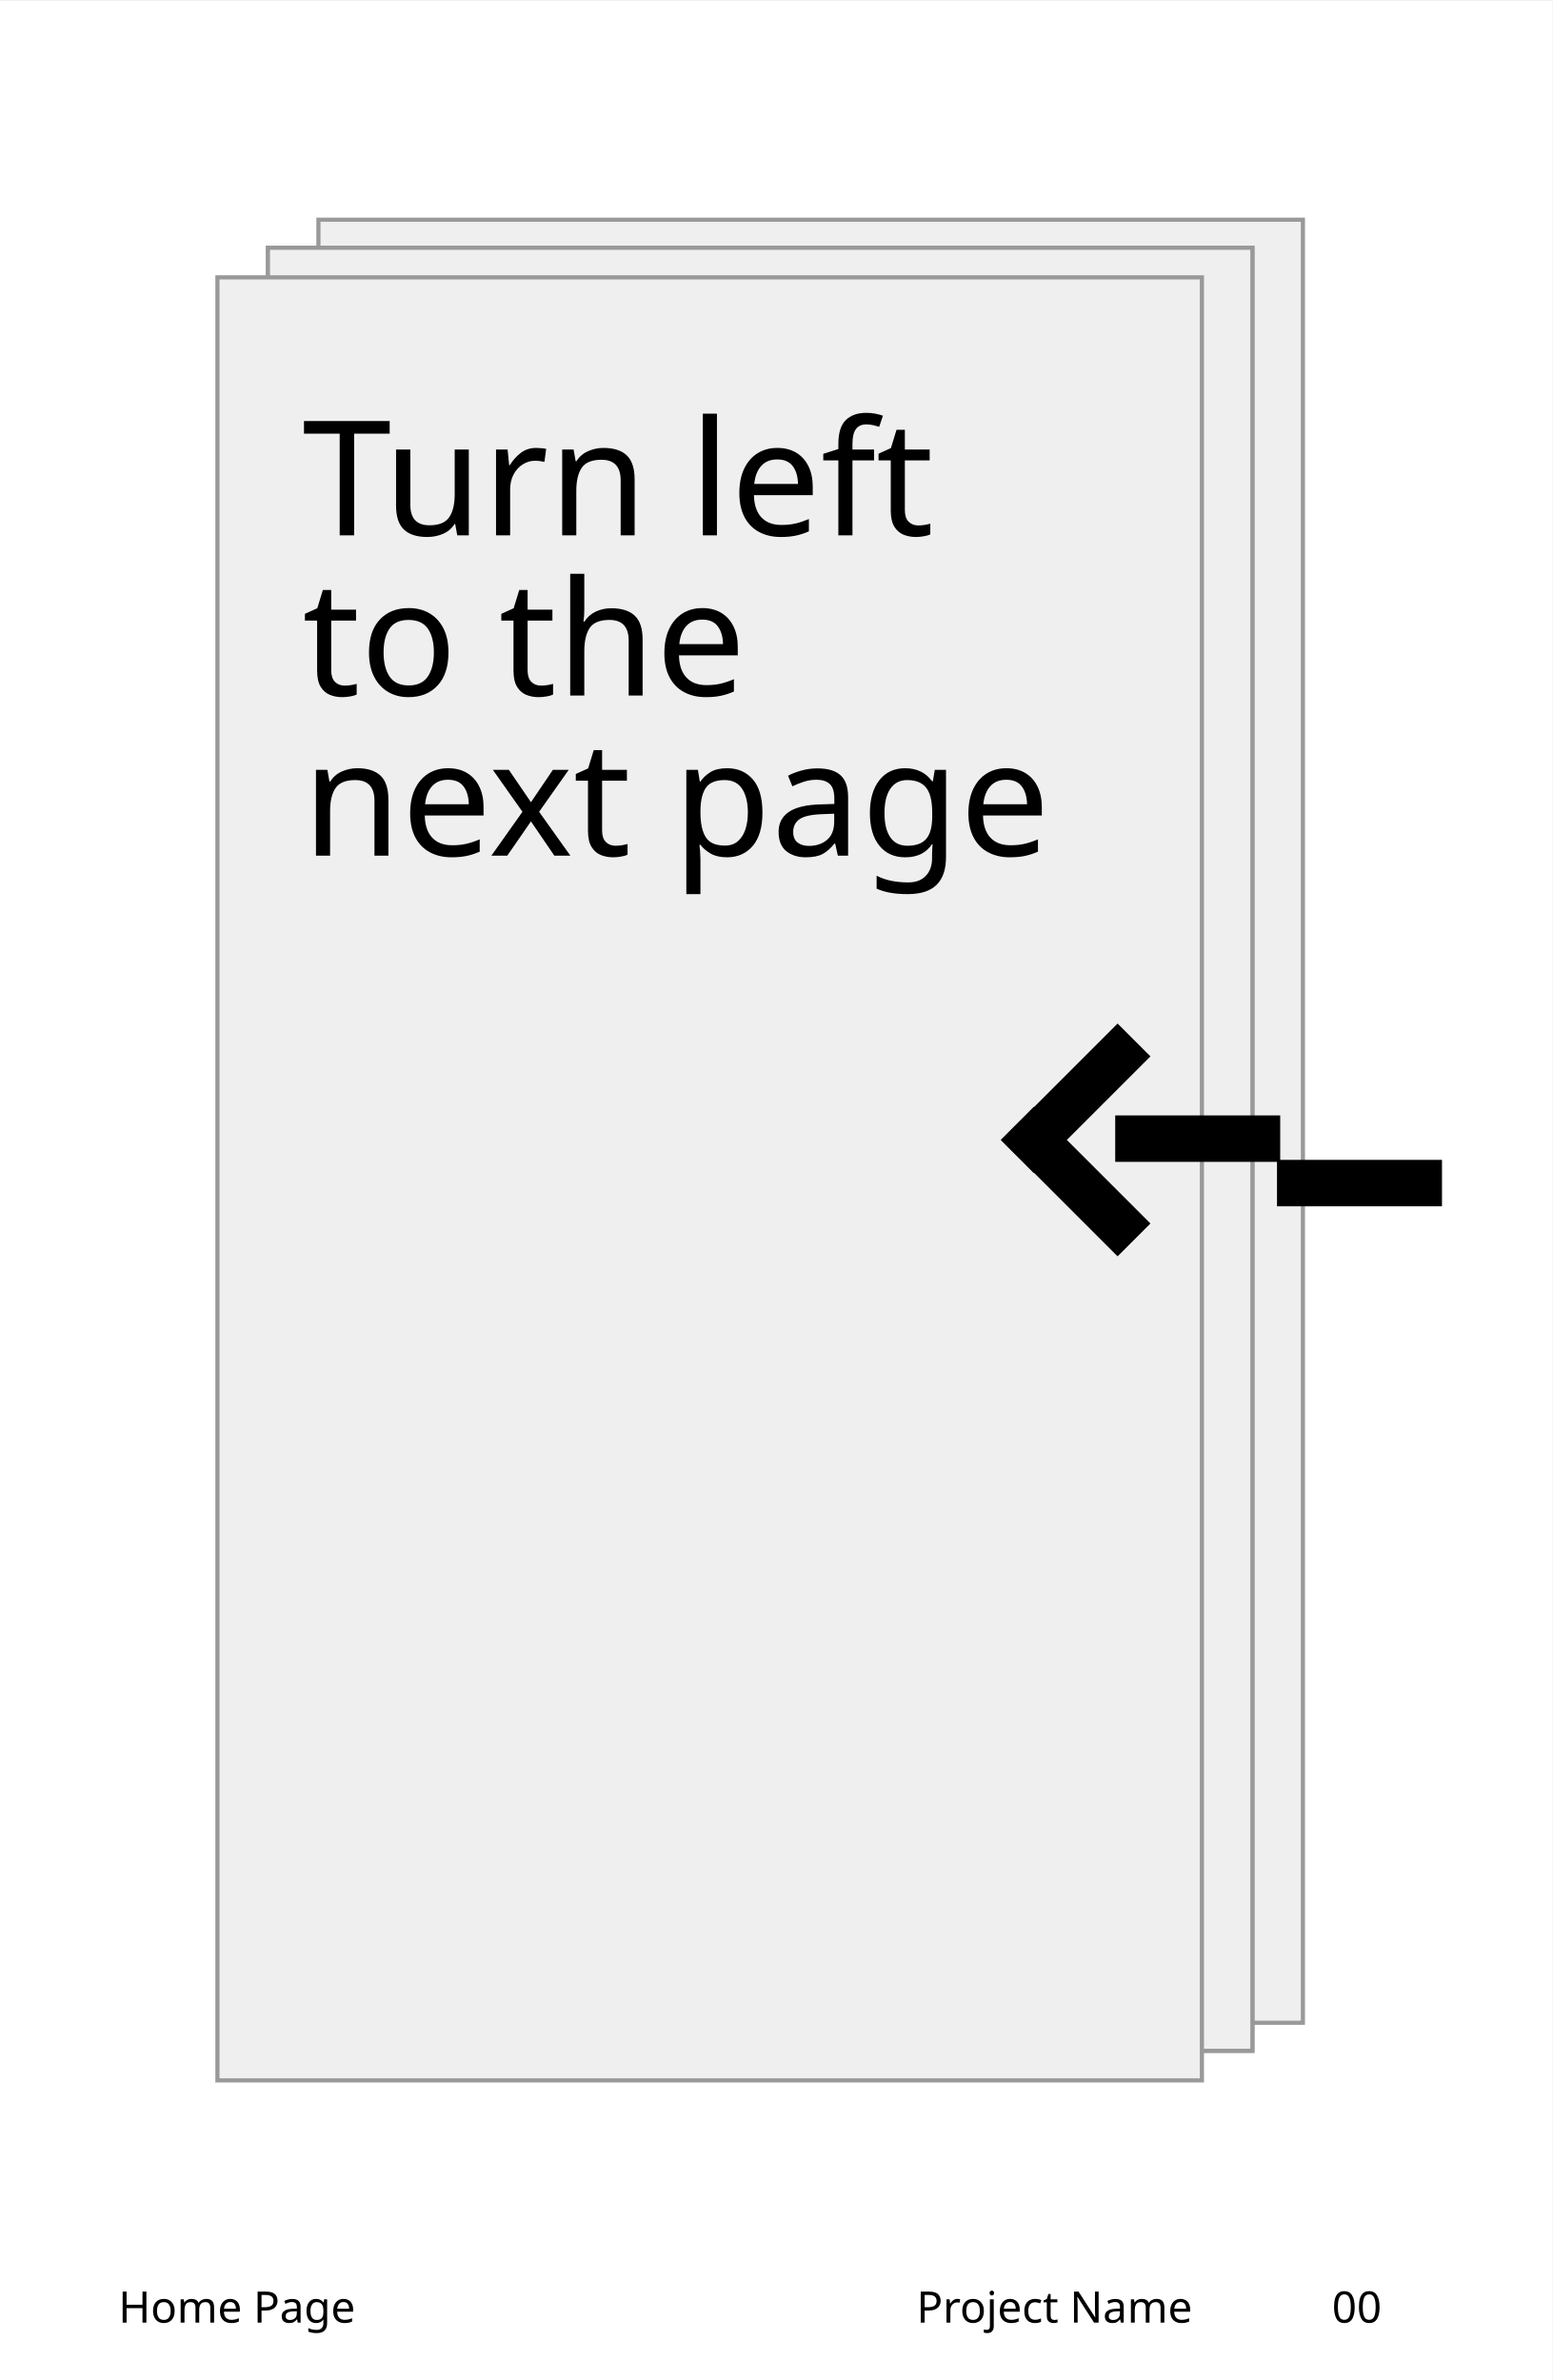
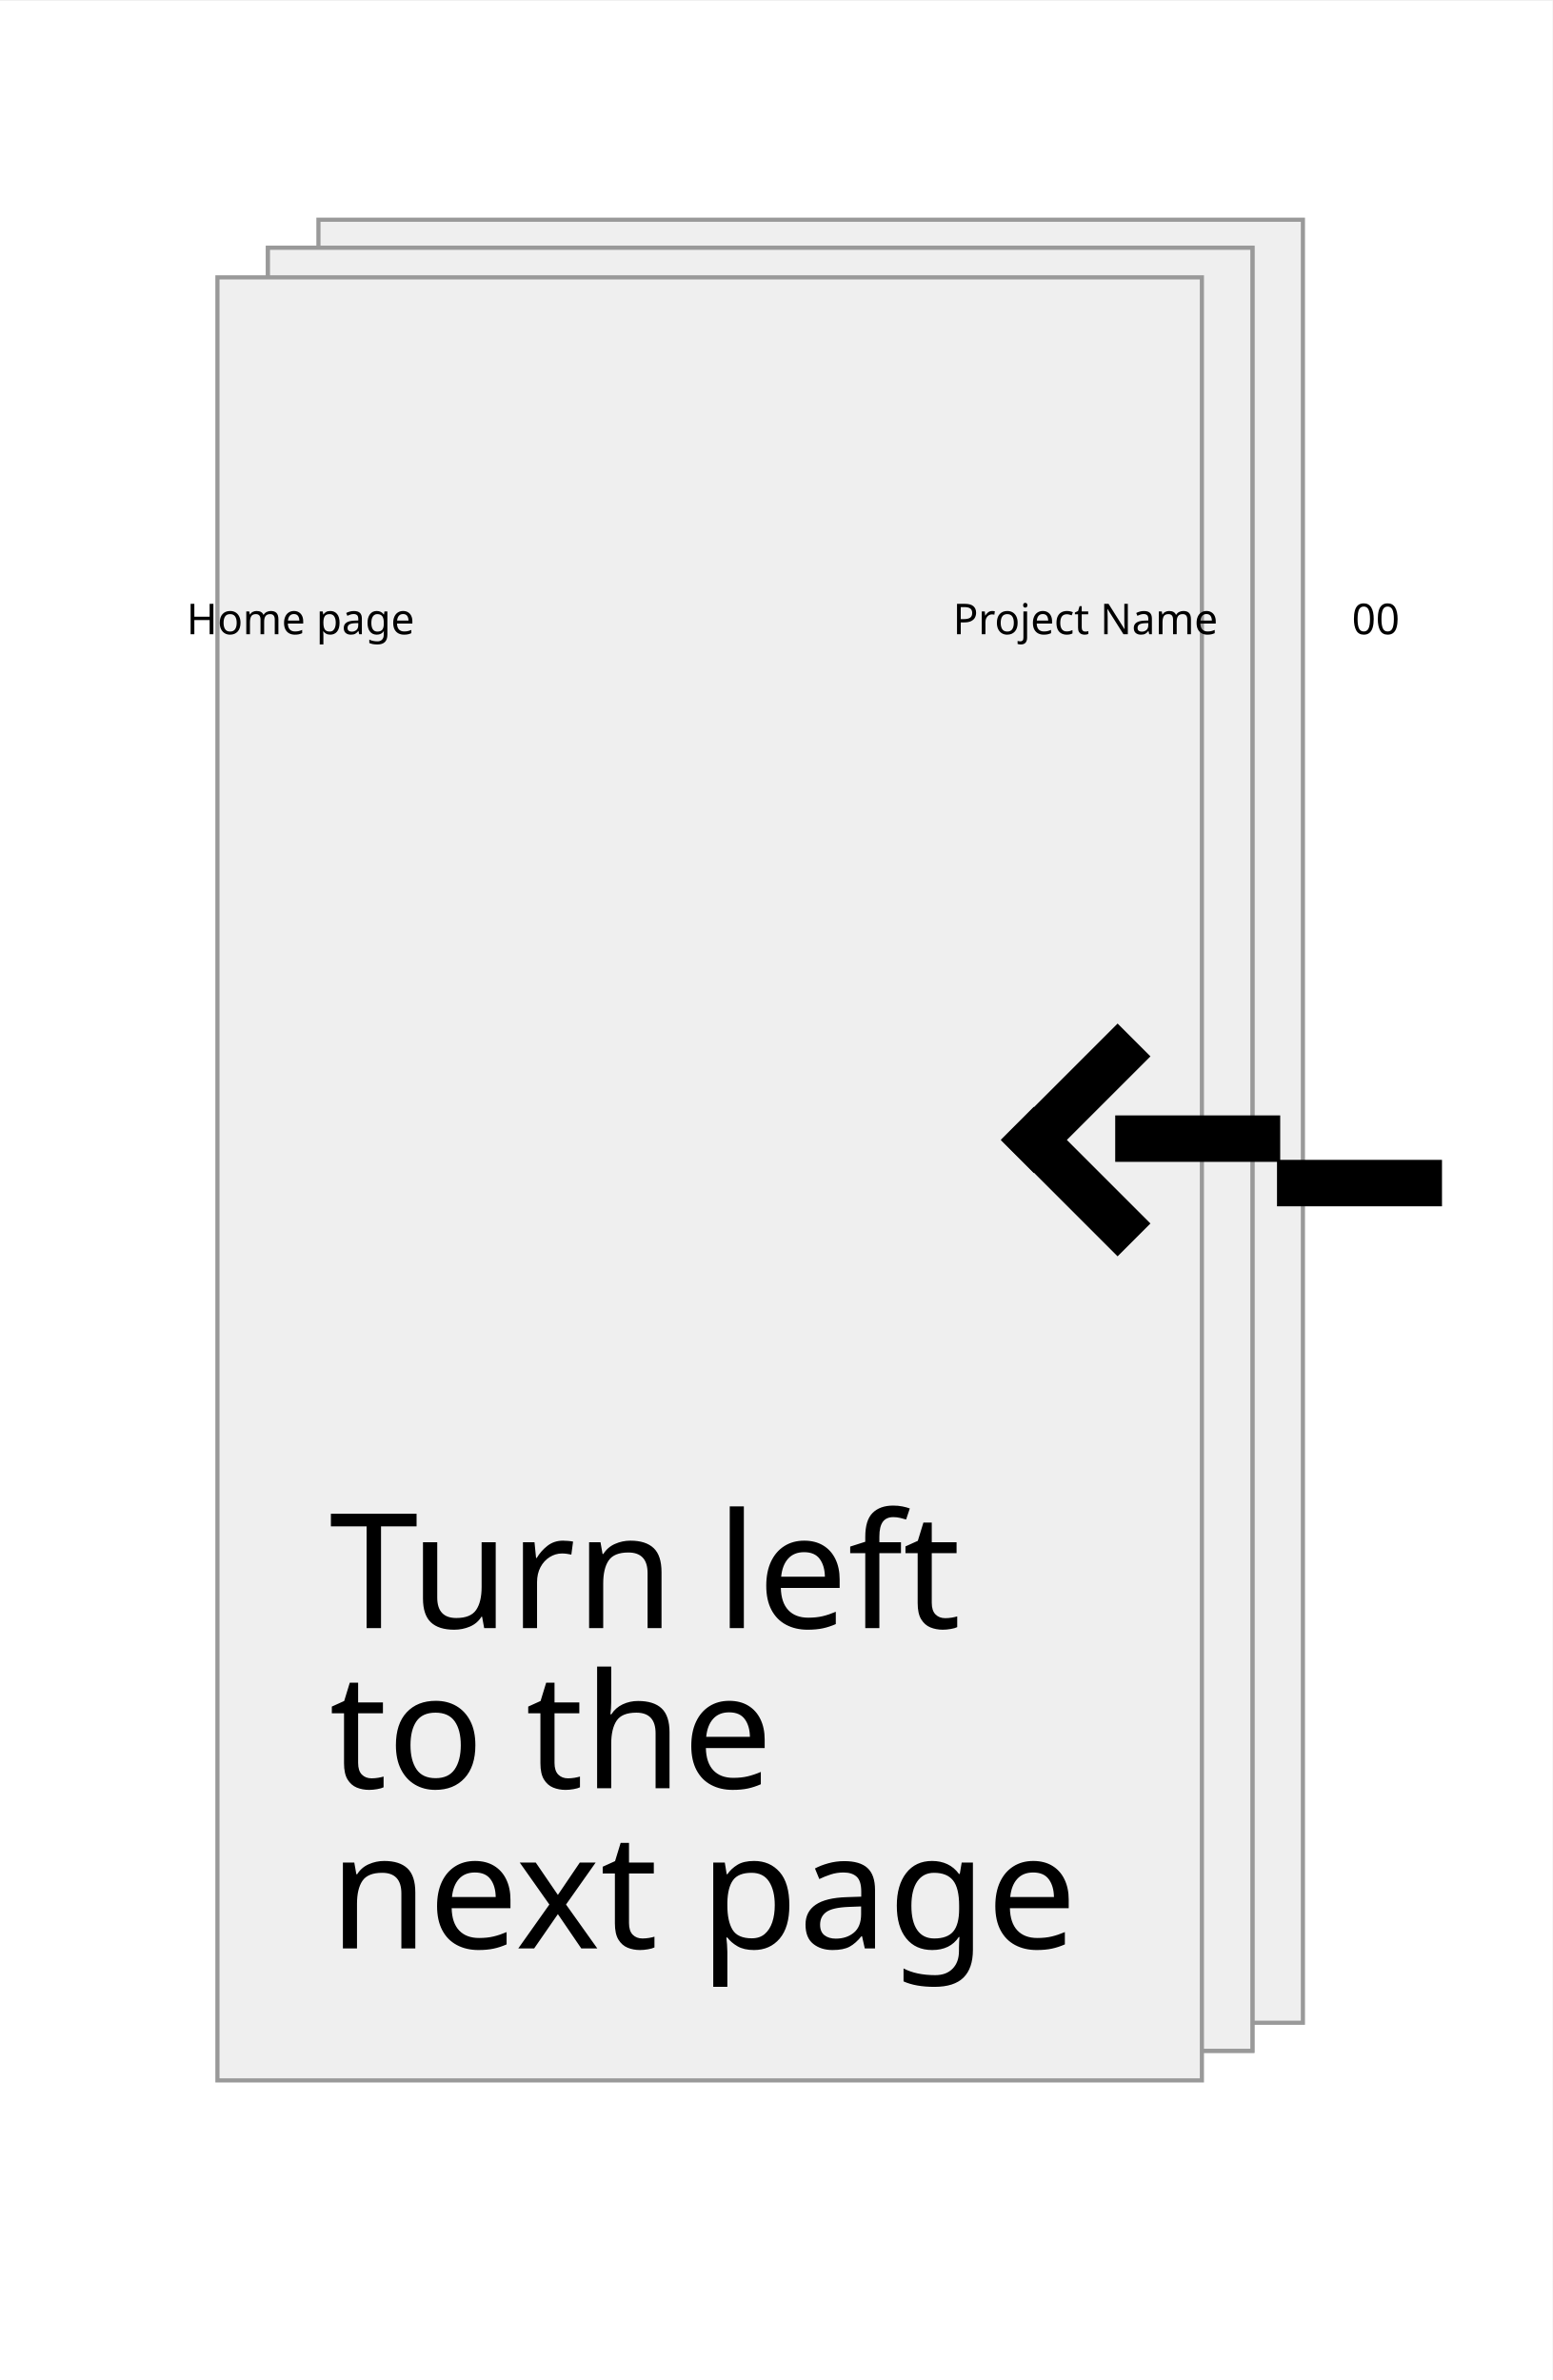
<svg xmlns="http://www.w3.org/2000/svg" version="1.1" x="0px" y="0px" viewBox="0 0 750 1150" style="enable-background:new 0 0 750 1150;" xml:space="preserve">
  <style type="text/css">
	.st0{fill:#FFFFFF;}
- 	.st1{fill:none;}
- 	.st2{font-family:'PingFangSC-Semibold-GBpc-EUC-H';}
- 	.st3{font-size:21px;}
- 	.st4{fill:#EFEFEF;stroke:#999999;stroke-width:2;stroke-miterlimit:10;}
- 	.st5{font-family:'DominoMono-BoldC';}
- 	.st6{font-size:77.387px;}
+ 	.st1{fill:#EFEFEF;stroke:#999999;stroke-width:2;stroke-miterlimit:10;}
+ 	.st2{fill:none;}
+ 	.st3{font-family:'DominoMono-BoldC';}
+ 	.st4{font-size:77.387px;}
+ 	.st5{font-family:'PingFangSC-Semibold-GBpc-EUC-H';}
+ 	.st6{font-size:20.571px;}
</style>
  <g id="图层_5">
    <rect y="0.46" class="st0" width="750" height="1150" />
-     <rect x="57.22" y="1104.22" class="st1" width="149.06" height="27.65" />
-     <text transform="matrix(1 0 0 1 57.2224 1122.283)" class="st2 st3">Home Page</text>
-     <rect x="442.78" y="1104.22" class="st1" width="151.76" height="27.65" />
-     <g>
-       <text transform="matrix(1 0 0 1 442.7775 1122.283)" class="st2 st3">Project Name</text>
-     </g>
-     <rect x="643.46" y="1104.22" class="st1" width="35.31" height="27.65" />
-     <text transform="matrix(1 0 0 1 643.4626 1122.282)" class="st2 st3">00</text>
  </g>
  <g id="图层_6">
-     <rect x="153.84" y="106.16" class="st4" width="475.6" height="871.22" />
+     <rect x="153.84" y="106.16" class="st1" width="475.6" height="871.22" />
  </g>
  <g id="图层_4">
-     <rect x="129.44" y="119.72" class="st4" width="475.6" height="871.22" />
+     <rect x="129.44" y="119.72" class="st1" width="475.6" height="871.22" />
  </g>
  <g id="图层_3_00000032612271772146919000000002140771065535547549_">
-     <rect x="129.44" y="119.72" class="st4" width="475.6" height="871.22" />
-     <rect x="819.3" y="17.94" class="st1" width="565.46" height="1914.02" />
-     <text transform="matrix(1 0 0 1 819.3047 35.1385)">
-       <tspan x="0" y="0" class="st2" style="font-size:20px;">&lt;!DOCTYPE html&gt;</tspan>
-       <tspan x="0" y="20" class="st2" style="font-size:20px;">&lt;html lang="zh"&gt;</tspan>
-       <tspan x="0" y="40" class="st2" style="font-size:20px;">&lt;head&gt;</tspan>
-       <tspan x="0" y="60" class="st2" style="font-size:20px;">    &lt;meta charset="UTF-8"&gt;</tspan>
-       <tspan x="0" y="80" class="st2" style="font-size:20px;">    &lt;meta name="viewport" content="width=device-width, </tspan>
-       <tspan x="0" y="100" class="st2" style="font-size:20px;">initial-scale=1.0, maximum-scale=1.0, user-scalable=no"&gt;</tspan>
-       <tspan x="0" y="120" class="st2" style="font-size:20px;">    &lt;title&gt;金属质感风铃-最终版&lt;/title&gt;</tspan>
-       <tspan x="0" y="140" class="st2" style="font-size:20px;">    &lt;script src="https://cdnjs.cloudflare.com/ajax/libs/</tspan>
-       <tspan x="536.25" y="140" class="st2" style="font-size:20px;">-</tspan>
-       <tspan x="0" y="160" class="st2" style="font-size:20px;">sap/3.12.2/gsap.min.js"&gt;&lt;/script&gt;</tspan>
-       <tspan x="0" y="180" class="st2" style="font-size:20px;">    &lt;script src="https://cdnjs.cloudflare.com/aja</tspan>
-       <tspan x="471.09" y="180" class="st2" style="font-size:20px;">-</tspan>
-       <tspan x="0" y="200" class="st2" style="font-size:20px;">/libs/hammer.js/2.0.8/hammer.min.js"&gt;&lt;/script&gt;</tspan>
-       <tspan x="0" y="220" class="st2" style="font-size:20px;">    &lt;style&gt;</tspan>
-       <tspan x="0" y="240" class="st2" style="font-size:20px;">        body, html { </tspan>
-       <tspan x="0" y="260" class="st2" style="font-size:20px;">            margin: 0; padding: 0; width: 100%; height: 100%; </tspan>
-       <tspan x="0" y="280" class="st2" style="font-size:20px;">            background: #55AEFF; /* 匹配你图层6的背景色 */</tspan>
-       <tspan x="0" y="300" class="st2" style="font-size:20px;">            overflow: hidden; touch-action: none;</tspan>
-       <tspan x="0" y="320" class="st2" style="font-size:20px;">            display: flex; justify-content: center; align-items: </tspan>
-       <tspan x="0" y="340" class="st2" style="font-size:20px;">flex-start;</tspan>
-       <tspan x="0" y="360" class="st2" style="font-size:20px;">        }</tspan>
-       <tspan x="0" y="380" class="st2" style="font-size:20px;">        svg { width: 100vw; height: 100vh; display: block; }</tspan>
-       <tspan x="0" y="400" class="st2" style="font-size:20px;">        </tspan>
-       <tspan x="0" y="420" class="st2" style="font-size:20px;">        /* 交互部分的旋转中心设置在顶部 */</tspan>
-       <tspan x="0" y="440" class="st2" style="font-size:20px;">        .chime-piece { </tspan>
-       <tspan x="0" y="460" class="st2" style="font-size:20px;">            transform-origin: 50% 0%; </tspan>
-       <tspan x="0" y="480" class="st2" style="font-size:20px;">            cursor: pointer;</tspan>
-       <tspan x="0" y="500" class="st2" style="font-size:20px;">        }</tspan>
-       <tspan x="0" y="520" class="st2" style="font-size:20px;">        #fengling-video { display: none; }</tspan>
-       <tspan x="0" y="540" class="st2" style="font-size:20px;">    &lt;/style&gt;</tspan>
-       <tspan x="0" y="560" class="st2" style="font-size:20px;">&lt;/head&gt;</tspan>
-       <tspan x="0" y="580" class="st2" style="font-size:20px;">&lt;body&gt;</tspan>
-       <tspan x="0" y="620" class="st2" style="font-size:20px;">&lt;video id="fengling-video" playsinline webkit-playsinline&gt;</tspan>
-       <tspan x="0" y="640" class="st2" style="font-size:20px;">    &lt;source src="fengling.mp4" type="video/mp4"&gt;</tspan>
-       <tspan x="0" y="660" class="st2" style="font-size:20px;">&lt;/video&gt;</tspan>
-       <tspan x="0" y="700" class="st2" style="font-size:20px;">&lt;!-- </tspan>
-       <tspan x="0" y="720" class="st2" style="font-size:20px;">    preserveAspectRatio="xMidYMin slice" 确保内容从顶部</tspan>
-       <tspan x="0" y="740" class="st2" style="font-size:20px;">开始显示且不留白边</tspan>
-       <tspan x="0" y="760" class="st2" style="font-size:20px;">--&gt;</tspan>
-       <tspan x="0" y="780" class="st2" style="font-size:20px;">&lt;svg version="1.1" xmlns="http://www.w3.org/2000/svg" </tspan>
-       <tspan x="0" y="800" class="st2" style="font-size:20px;">viewBox="0 0 750 1334" preserveAspectRatio="xMidYMin </tspan>
-       <tspan x="0" y="820" class="st2" style="font-size:20px;">slice"&gt;</tspan>
-       <tspan x="0" y="840" class="st2" style="font-size:20px;">&lt;style type="text/css"&gt;</tspan>
-       <tspan x="0" y="860" class="st2" style="font-size:20px; letter-spacing:29;">	</tspan>
-       <tspan x="36" y="860" class="st2" style="font-size:20px;">.st0{fill:#55AEFF;} .st1{fill:none;} .st2{fill:#FFFFFF;}</tspan>
-       <tspan x="0" y="880" class="st2" style="font-size:20px; letter-spacing:29;">	</tspan>
-       <tspan x="36" y="880" class="st2" style="font-size:20px;">.st3{font-family:'PingFangSC-Semibold';} .st4{</tspan>
-       <tspan x="481.12" y="880" class="st2" style="font-size:20px;">-</tspan>
-       <tspan x="0" y="900" class="st2" style="font-size:20px;">font-size:21px;}</tspan>
-       <tspan x="0" y="920" class="st2" style="font-size:20px; letter-spacing:29;">	</tspan>
-       <tspan x="36" y="920" class="st2" style="font-size:20px;">.st5{</tspan>
-       <tspan x="77.9" y="920" class="st2" style="font-size:20px;">-</tspan>
-       <tspan x="0" y="940" class="st2" style="font-size:20px;">fill:none;stroke:#5B5B5B;stroke-width:4;stroke-miterli</tspan>
-       <tspan x="535.98" y="940" class="st2" style="font-size:20px;">-</tspan>
-       <tspan x="0" y="960" class="st2" style="font-size:20px;">it:10;}</tspan>
-       <tspan x="0" y="980" class="st2" style="font-size:20px; letter-spacing:29;">	</tspan>
-       <tspan x="36" y="980" class="st2" style="font-size:20px;">.st6{fill:url(#SVGID_1_);}</tspan>
-       <tspan x="0" y="1000" class="st2" style="font-size:20px;">    /* 注意：由于SVG ID在代码中通过 style 定义，我保留了你</tspan>
-       <tspan x="0" y="1020" class="st2" style="font-size:20px;">的完整 style 块 */</tspan>
-       <tspan x="0" y="1040" class="st2" style="font-size:20px;">&lt;/style&gt;</tspan>
-       <tspan x="0" y="1080" class="st2" style="font-size:20px;">&lt;!-- 图层 6：背景保持静止 --&gt;</tspan>
-       <tspan x="0" y="1100" class="st2" style="font-size:20px;">&lt;g id="图层_6"&gt;</tspan>
-       <tspan x="0" y="1120" class="st2" style="font-size:20px; letter-spacing:29;">	</tspan>
-       <tspan x="36" y="1120" class="st2" style="font-size:20px;">&lt;rect x="-19" y="-20" class="st0" width="781" </tspan>
-       <tspan x="0" y="1140" class="st2" style="font-size:20px;">height="1376"/&gt;</tspan>
-       <tspan x="0" y="1160" class="st2" style="font-size:20px; letter-spacing:29;">	</tspan>
-       <tspan x="36" y="1160" class="st2" style="font-size:20px;">&lt;g&gt;</tspan>
-       <tspan x="0" y="1180" class="st2" style="font-size:20px; letter-spacing:29;">		</tspan>
-       <tspan x="72" y="1180" class="st2" style="font-size:20px;">&lt;rect x="57.22" y="1104.22" class="st1" </tspan>
-       <tspan x="0" y="1200" class="st2" style="font-size:20px;">width="149.06" height="27.65"/&gt;</tspan>
-       <tspan x="0" y="1220" class="st2" style="font-size:20px; letter-spacing:29;">		</tspan>
-       <tspan x="72" y="1220" class="st2" style="font-size:20px;">&lt;text transform="matrix(1 0 0 1 57.2224 1122.283)" </tspan>
-       <tspan x="0" y="1240" class="st2" style="font-size:20px;">class="st2 st3 st4"&gt;Wind chime&lt;/text&gt;</tspan>
-       <tspan x="0" y="1260" class="st2" style="font-size:20px; letter-spacing:29;">		</tspan>
-       <tspan x="72" y="1260" class="st2" style="font-size:20px;">&lt;rect x="442.78" y="1104.22" class="st1" </tspan>
-       <tspan x="0" y="1280" class="st2" style="font-size:20px;">width="151.76" height="27.65"/&gt;</tspan>
-       <tspan x="0" y="1300" class="st2" style="font-size:20px; letter-spacing:29;">		</tspan>
-       <tspan x="72" y="1300" class="st2" style="font-size:20px;">&lt;text transform="matrix(1 0 0 1 442.7775 </tspan>
-       <tspan x="0" y="1320" class="st2" style="font-size:20px;">1122.2825)" class="st2 st3 st4"&gt;Project Name&lt;/text&gt;</tspan>
-       <tspan x="0" y="1340" class="st2" style="font-size:20px; letter-spacing:29;">		</tspan>
-       <tspan x="72" y="1340" class="st2" style="font-size:20px;">&lt;rect x="643.46" y="1104.22" class="st1" </tspan>
-       <tspan x="0" y="1360" class="st2" style="font-size:20px;">width="35.31" height="27.65"/&gt;</tspan>
-       <tspan x="0" y="1380" class="st2" style="font-size:20px; letter-spacing:29;">		</tspan>
-       <tspan x="72" y="1380" class="st2" style="font-size:20px;">&lt;text transform="matrix(1 0 0 1 643.4626 </tspan>
-       <tspan x="0" y="1400" class="st2" style="font-size:20px;">1122.282)" class="st2 st3 st4"&gt;01&lt;/text&gt;</tspan>
-       <tspan x="0" y="1420" class="st2" style="font-size:20px; letter-spacing:29;">	</tspan>
-       <tspan x="36" y="1420" class="st2" style="font-size:20px;">&lt;/g&gt;</tspan>
-       <tspan x="0" y="1440" class="st2" style="font-size:20px;">&lt;/g&gt;</tspan>
-       <tspan x="0" y="1480" class="st2" style="font-size:20px;">&lt;!-- 图层 5 到 1：加入 chime-piece 类名进行交互 --&gt;</tspan>
-       <tspan x="0" y="1500" class="st2" style="font-size:20px;">&lt;g id="图层_5" class="chime-piece"&gt;</tspan>
-       <tspan x="0" y="1520" class="st2" style="font-size:20px; letter-spacing:29;">	</tspan>
-       <tspan x="36" y="1520" class="st2" style="font-size:20px;">&lt;line class="st5" x1="522.79" y1="-62.14" </tspan>
-       <tspan x="0" y="1540" class="st2" style="font-size:20px;">x2="389.64" y2="1075.1"/&gt;</tspan>
-       <tspan x="0" y="1560" class="st2" style="font-size:20px; letter-spacing:29;">	</tspan>
-       <tspan x="36" y="1560" class="st2" style="font-size:20px;">&lt;g&gt;</tspan>
-       <tspan x="0" y="1580" class="st2" style="font-size:20px; letter-spacing:29;">		</tspan>
-       <tspan x="72" y="1580" class="st2" style="font-size:20px;">&lt;linearGradient id="SVGID_1_" gradientUnits="us</tspan>
-       <tspan x="542.11" y="1580" class="st2" style="font-size:20px;">-</tspan>
-       <tspan x="0" y="1600" class="st2" style="font-size:20px;">erSpaceOnUse" x1="433.2941" y1="720.9966" </tspan>
-       <tspan x="0" y="1620" class="st2" style="font-size:20px;">x2="471.7941" y2="720.9966" gradientTransform="matrix</tspan>
-       <tspan x="549.09" y="1620" class="st2" style="font-size:20px;">-</tspan>
-       <tspan x="0" y="1640" class="st2" style="font-size:20px;">(0.994 0.1093 -0.1093 0.994 84.0329 -50.9513)"&gt;</tspan>
-       <tspan x="0" y="1660" class="st2" style="font-size:20px; letter-spacing:29;">			</tspan>
-       <tspan x="108" y="1660" class="st2" style="font-size:20px;">&lt;stop  offset="0" style="stop-co</tspan>
-       <tspan x="429.14" y="1660" class="st2" style="font-size:20px;">-</tspan>
-       <tspan x="0" y="1680" class="st2" style="font-size:20px;">or:#FFFFFF"/&gt;</tspan>
-       <tspan x="0" y="1700" class="st2" style="font-size:20px; letter-spacing:29;">			</tspan>
-       <tspan x="108" y="1700" class="st2" style="font-size:20px;">&lt;stop  offset="1" style="stop-co</tspan>
-       <tspan x="425.34" y="1700" class="st2" style="font-size:20px;">-</tspan>
-       <tspan x="0" y="1720" class="st2" style="font-size:20px;">or:#6B6B6B"/&gt;</tspan>
-       <tspan x="0" y="1740" class="st2" style="font-size:20px; letter-spacing:29;">			</tspan>
-       <tspan x="108" y="1740" class="st2" style="font-size:20px;">&lt;stop  offset="1" style="stop-co</tspan>
-       <tspan x="425.34" y="1740" class="st2" style="font-size:20px;">-</tspan>
-       <tspan x="0" y="1760" class="st2" style="font-size:20px;">or:#000000"/&gt;</tspan>
-       <tspan x="0" y="1780" class="st2" style="font-size:20px; letter-spacing:29;">		</tspan>
-       <tspan x="72" y="1780" class="st2" style="font-size:20px;">&lt;/linearGradient&gt;</tspan>
-       <tspan x="0" y="1800" class="st2" style="font-size:20px; letter-spacing:29;">		</tspan>
-       <tspan x="72" y="1800" class="st2" style="font-size:20px;">&lt;polygon class="st6" points="411.67,1286.35 </tspan>
-       <tspan x="0" y="1820" class="st2" style="font-size:20px;">373.4,1282.15 498.51,144 536.78,148.21 "/&gt;</tspan>
-       <tspan x="0" y="1840" class="st2" style="font-size:20px; letter-spacing:29;">		</tspan>
-       <tspan x="72" y="1840" class="st2" style="font-size:20px;">&lt;linearGradient id="GRAD_5_B" gradientU</tspan>
-       <tspan x="477.04" y="1840" class="st2" style="font-size:20px;">-</tspan>
-       <tspan x="0" y="1860" class="st2" style="font-size:20px;">nits="userSpaceOnUse" x1="5207.6328" y1="3888.5156" </tspan>
-       <tspan x="0" y="1880" class="st2" style="font-size:20px;">x2="5246.1328" y2="3888.5156" gradientTransform="ma</tspan>
-       <tspan x="544.95" y="1880" class="st2" style="font-size:20px;">-</tspan>
-     </text>
+     <rect x="129.44" y="119.72" class="st1" width="475.6" height="871.22" />
  </g>
  <g id="图层_2_00000154416127318309324140000006440549336861371325_">
-     <rect x="105.04" y="134.02" class="st4" width="475.6" height="871.22" />
-     <rect x="146.08" y="192.13" class="st1" width="407.86" height="338.9" />
-     <text transform="matrix(1 0 0 1 146.0762 258.6869)">
-       <tspan x="0" y="0" class="st5 st6">Turn left </tspan>
-       <tspan x="0" y="77.39" class="st5 st6">to the </tspan>
-       <tspan x="0" y="154.77" class="st5 st6">next page</tspan>
+     <rect x="105.04" y="134.02" class="st1" width="475.6" height="871.22" />
+     <rect x="159.08" y="720.13" class="st2" width="407.86" height="338.9" />
+     <text transform="matrix(1 0 0 1 159.0762 786.6869)">
+       <tspan x="0" y="0" class="st3 st4">Turn left </tspan>
+       <tspan x="0" y="77.39" class="st3 st4">to the </tspan>
+       <tspan x="0" y="154.77" class="st3 st4">next page</tspan>
    </text>
  </g>
  <g id="图层_1_00000070826144374372965540000016596438304419887241_">
    <g>
      <rect x="616.92" y="560.43" transform="matrix(-1 -1.224647e-16 1.224647e-16 -1 1313.553 1143.31)" width="79.71" height="22.44" />
      <rect x="538.76" y="538.96" transform="matrix(-1 -1.224647e-16 1.224647e-16 -1 1157.23 1100.36)" width="79.71" height="22.44" />
      <rect x="479.8" y="559.71" transform="matrix(-0.7071 -0.7071 0.7071 -0.7071 483.4062 1342.09)" width="79.71" height="22.44" />
      <rect x="479.8" y="519.47" transform="matrix(-0.7071 0.7071 -0.7071 -0.7071 1262.366 538.4847)" width="79.71" height="22.44" />
    </g>
+     <g>
+       <rect x="90.12" y="306.46" class="st2" width="143.14" height="0" />
+       <text transform="matrix(0.9803 0 0 1 90.1237 306.4592)" class="st5 st6">Home page</text>
+       <rect x="460.38" y="306.46" class="st2" width="145.74" height="0" />
+       <text transform="matrix(0.9803 0 0 1 460.3751 306.4592)" class="st5 st6">Project Name</text>
+       <rect x="653.09" y="306.46" class="st2" width="33.91" height="0" />
+       <text transform="matrix(0.9803 0 0 1 653.0948 306.4592)" class="st5 st6">00</text>
+     </g>
  </g>
</svg>
